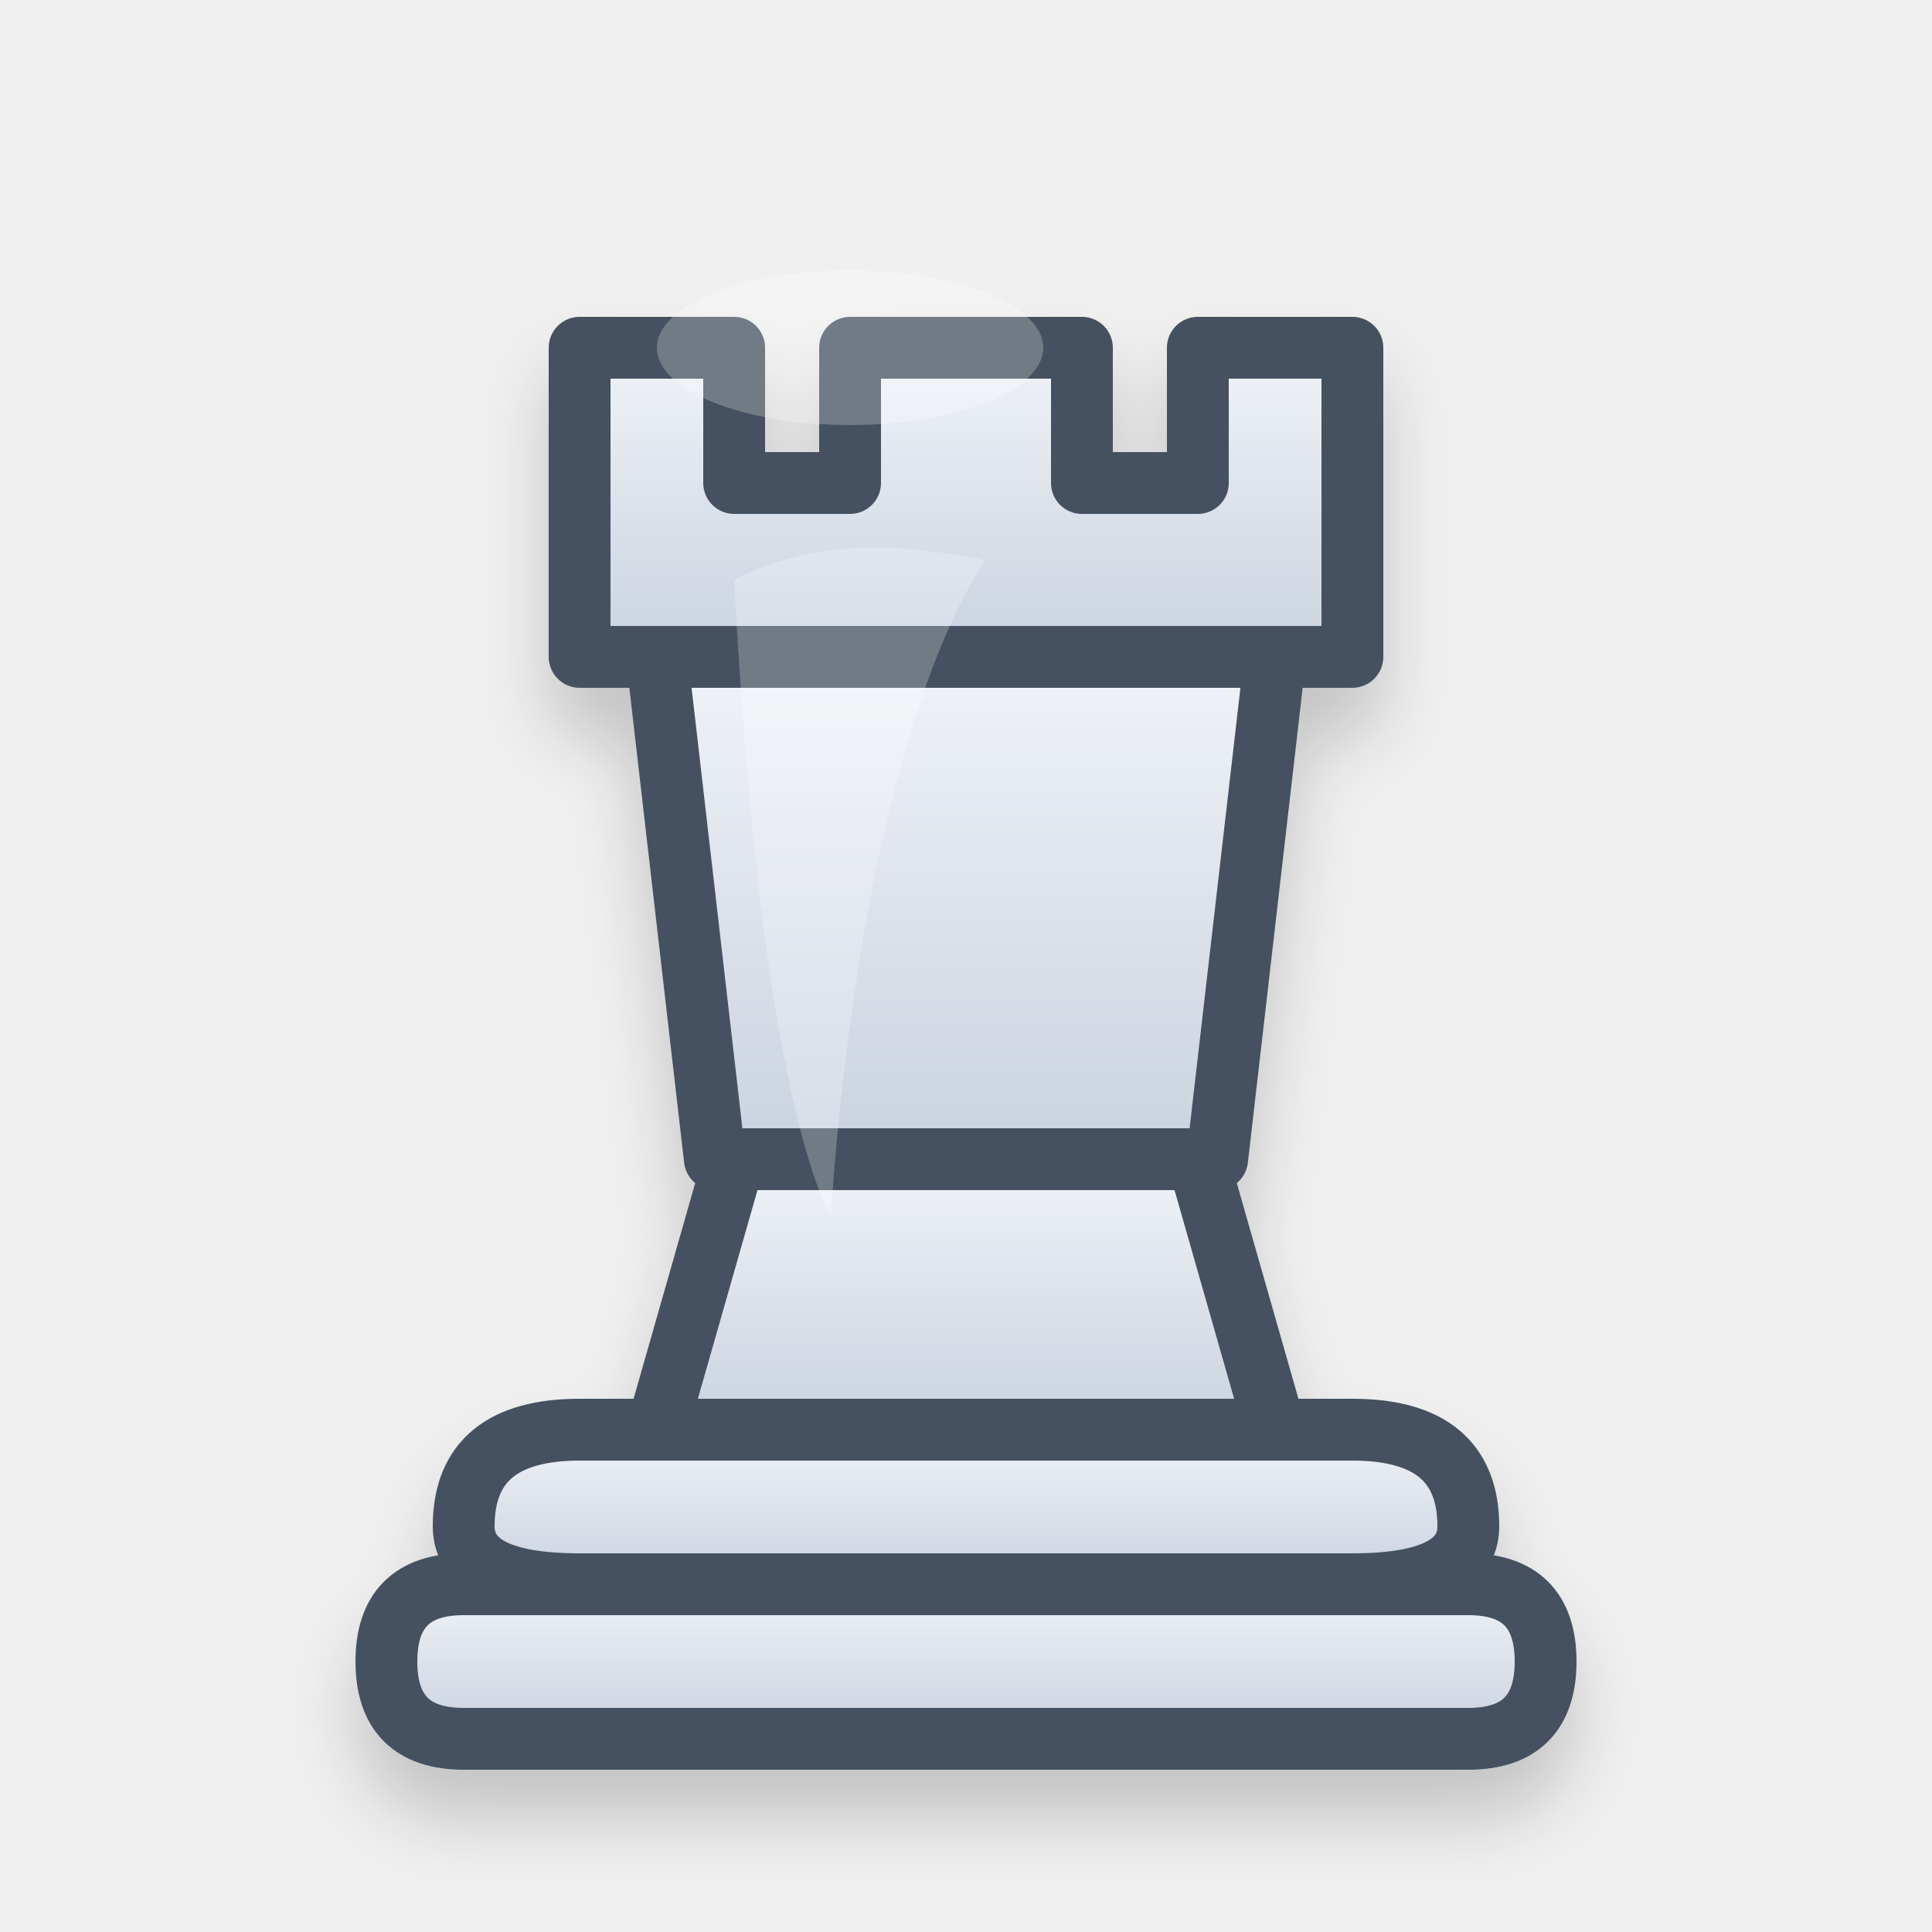
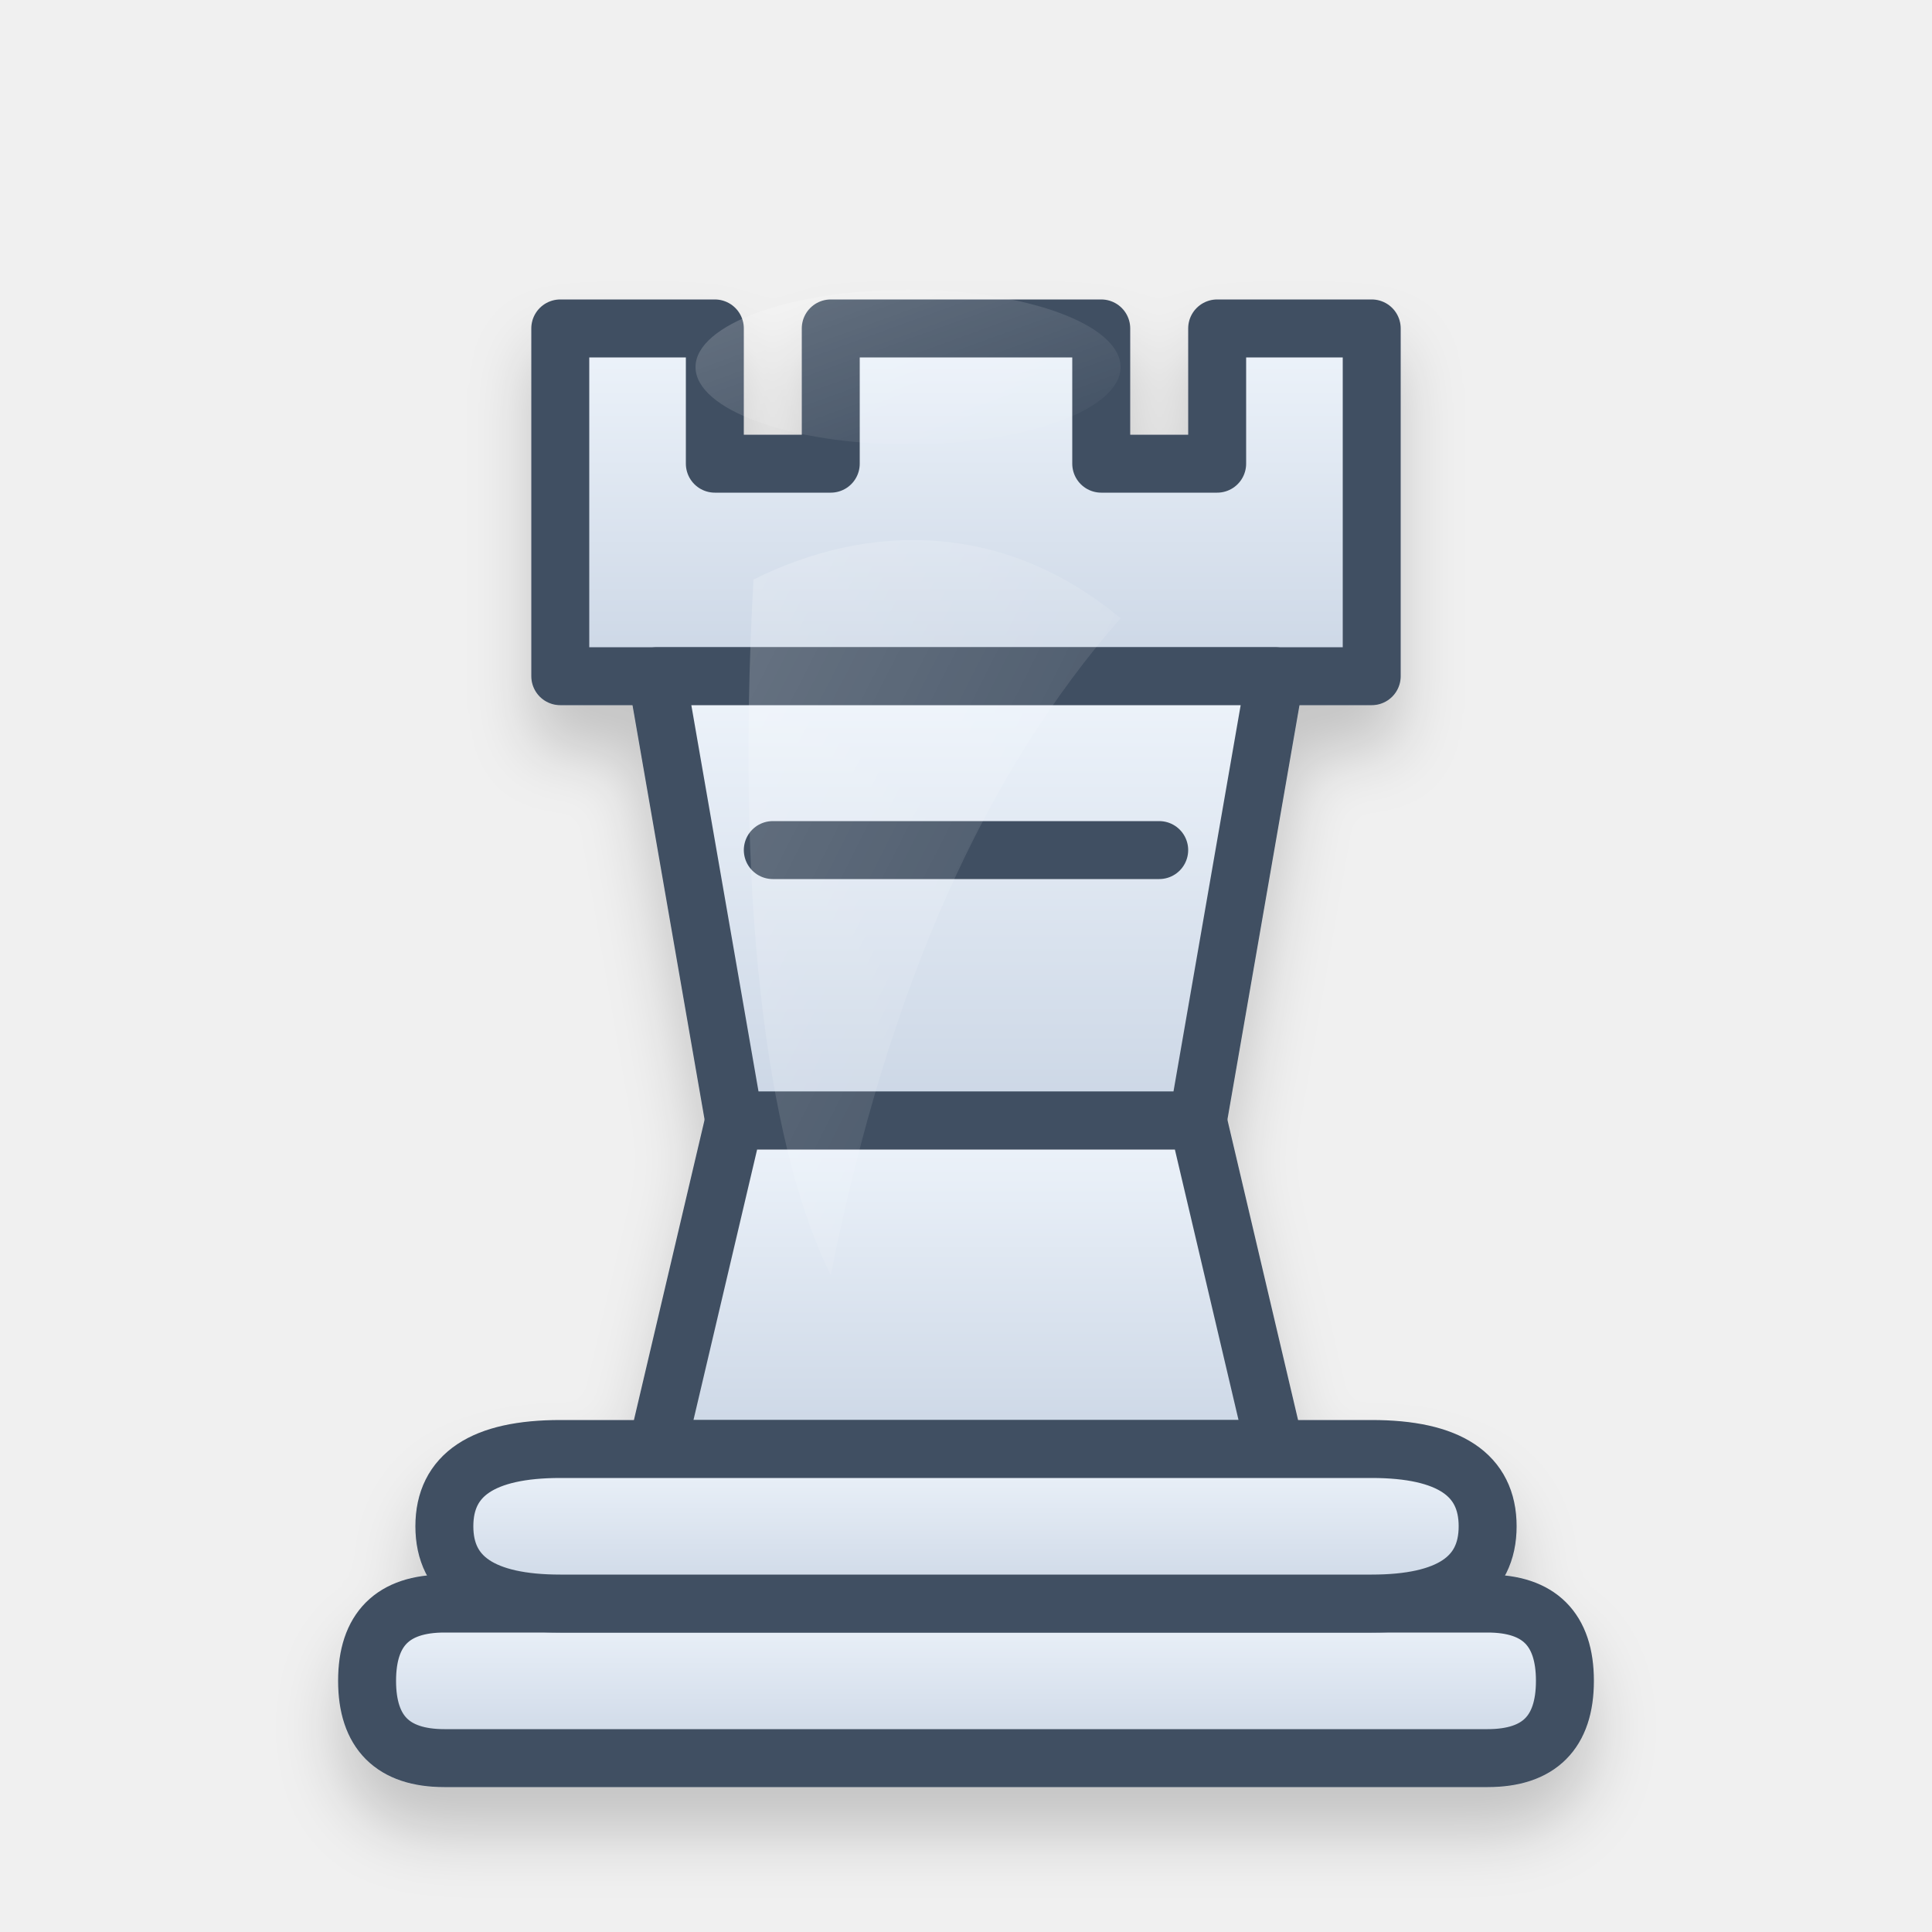
- <svg xmlns="http://www.w3.org/2000/svg" viewBox="0 0 100 100" role="img" aria-label="r">
+ <svg xmlns="http://www.w3.org/2000/svg" viewBox="0 0 100 100" aria-label="wr">
  <defs>
    <linearGradient id="g" x1="0" y1="0" x2="0" y2="1">
-       <stop offset="0%" stop-color="#f0f3f8" />
-       <stop offset="100%" stop-color="#c9d2df" />
+       <stop offset="0%" stop-color="#eef4fb" />
+       <stop offset="100%" stop-color="#cbd6e5" />
    </linearGradient>
-     <filter id="shadow" x="-20%" y="-20%" width="140%" height="160%">
-       <feDropShadow dx="0" dy="2.6" stdDeviation="1.8" flood-color="rgba(0,0,0,.18)" />
+     <linearGradient id="g2" x1="0" y1="0" x2="1" y2="1">
+       <stop offset="0%" stop-color="#ffffff" stop-opacity=".92" />
+       <stop offset="100%" stop-color="#ffffff" stop-opacity="0" />
+     </linearGradient>
+     <filter id="s" x="-20%" y="-20%" width="140%" height="160%">
+       <feDropShadow dx="0" dy="2.4" stdDeviation="1.6" flood-color="rgba(0,0,0,.18)" />
    </filter>
  </defs>
-   <g filter="url(#shadow)" fill="url(#g)" stroke="#455160" stroke-width="3.2" stroke-linecap="round" stroke-linejoin="round">
-     <path d="M30 18 H38 V25 H44 V18 H56 V25 H62 V18 H70 V34 H30 Z" />
-     <path d="M34 34 H66 L63 60 H37 Z" />
-     <path d="M38 60 H62 L66 74 H34 Z" />
-     <path d="M24 82 H76 Q80 82 80 86 Q80 90 76 90 H24 Q20 90 20 86 Q20 82 24 82 Z" />
-     <path d="M30 74 H70 Q76 74 76 79 Q76 82 70 82 H30 Q24 82 24 79 Q24 74 30 74 Z" />
+   <g filter="url(#s)" fill="url(#g)" stroke="#415062" stroke-width="3" stroke-linecap="round" stroke-linejoin="round">
+     <path d="M29 17 H37 V24 H43 V17 H57 V24 H63 V17 H71 V35 H29 Z" />
+     <path d="M34 35 H66 L62 58 H38 Z" />
+     <path d="M38 58 H62 L66 75 H34 Z" />
+     <path d="M40 44 H60" fill="none" />
+     <path d="M23 83 H77 Q81 83 81 87 Q81 91 77 91 H23 Q19 91 19 87 Q19 83 23 83 Z" />
+     <path d="M29 75 H71 Q77 75 77 79 Q77 83 71 83 H29 Q23 83 23 79 Q23 75 29 75 Z" />
  </g>
-   <g opacity="0.24" fill="#ffffff">
-     <ellipse cx="44" cy="18" rx="10" ry="4" />
-     <path d="M38 30 C42 28,46 28,51 29 C47 35,44 48,43 63 C41 59,39 49,38 30 Z" />
+   <g opacity=".23" fill="url(#g2)">
+     <ellipse cx="47" cy="19" rx="11" ry="4" />
+     <path d="M39 30 C45 27,52 27,58 32 C51 40,46 51,43 66 C40 60,38 48,39 30Z" />
  </g>
</svg>
